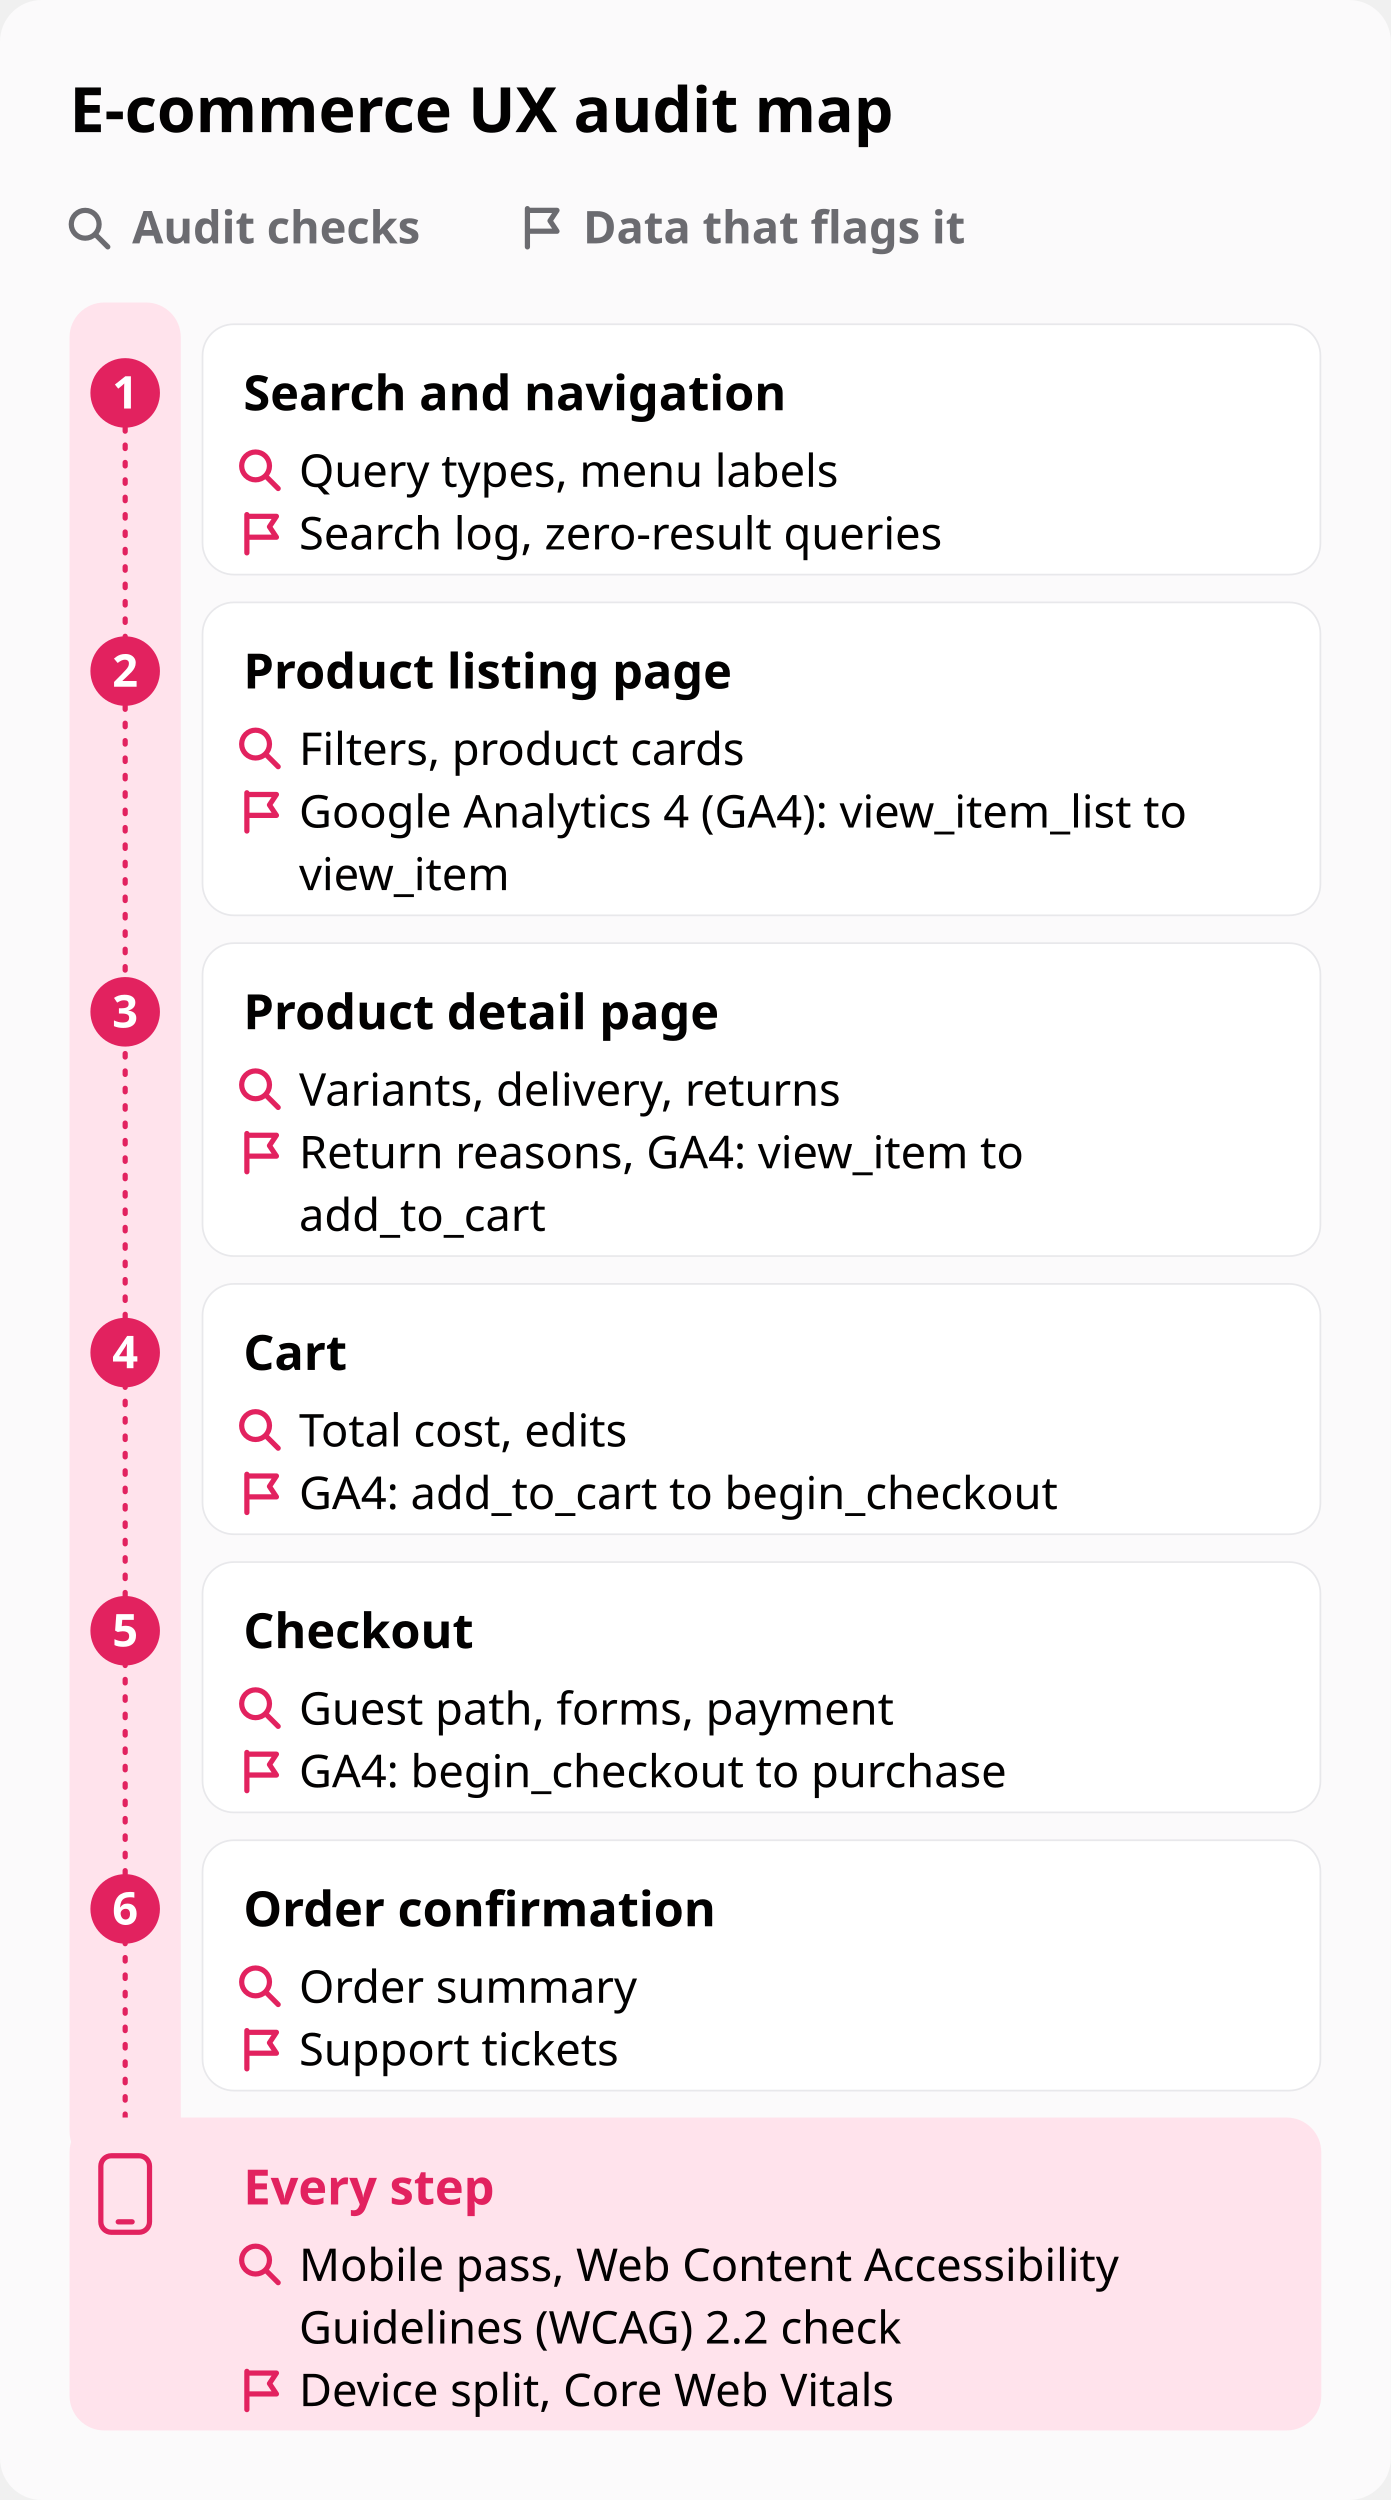
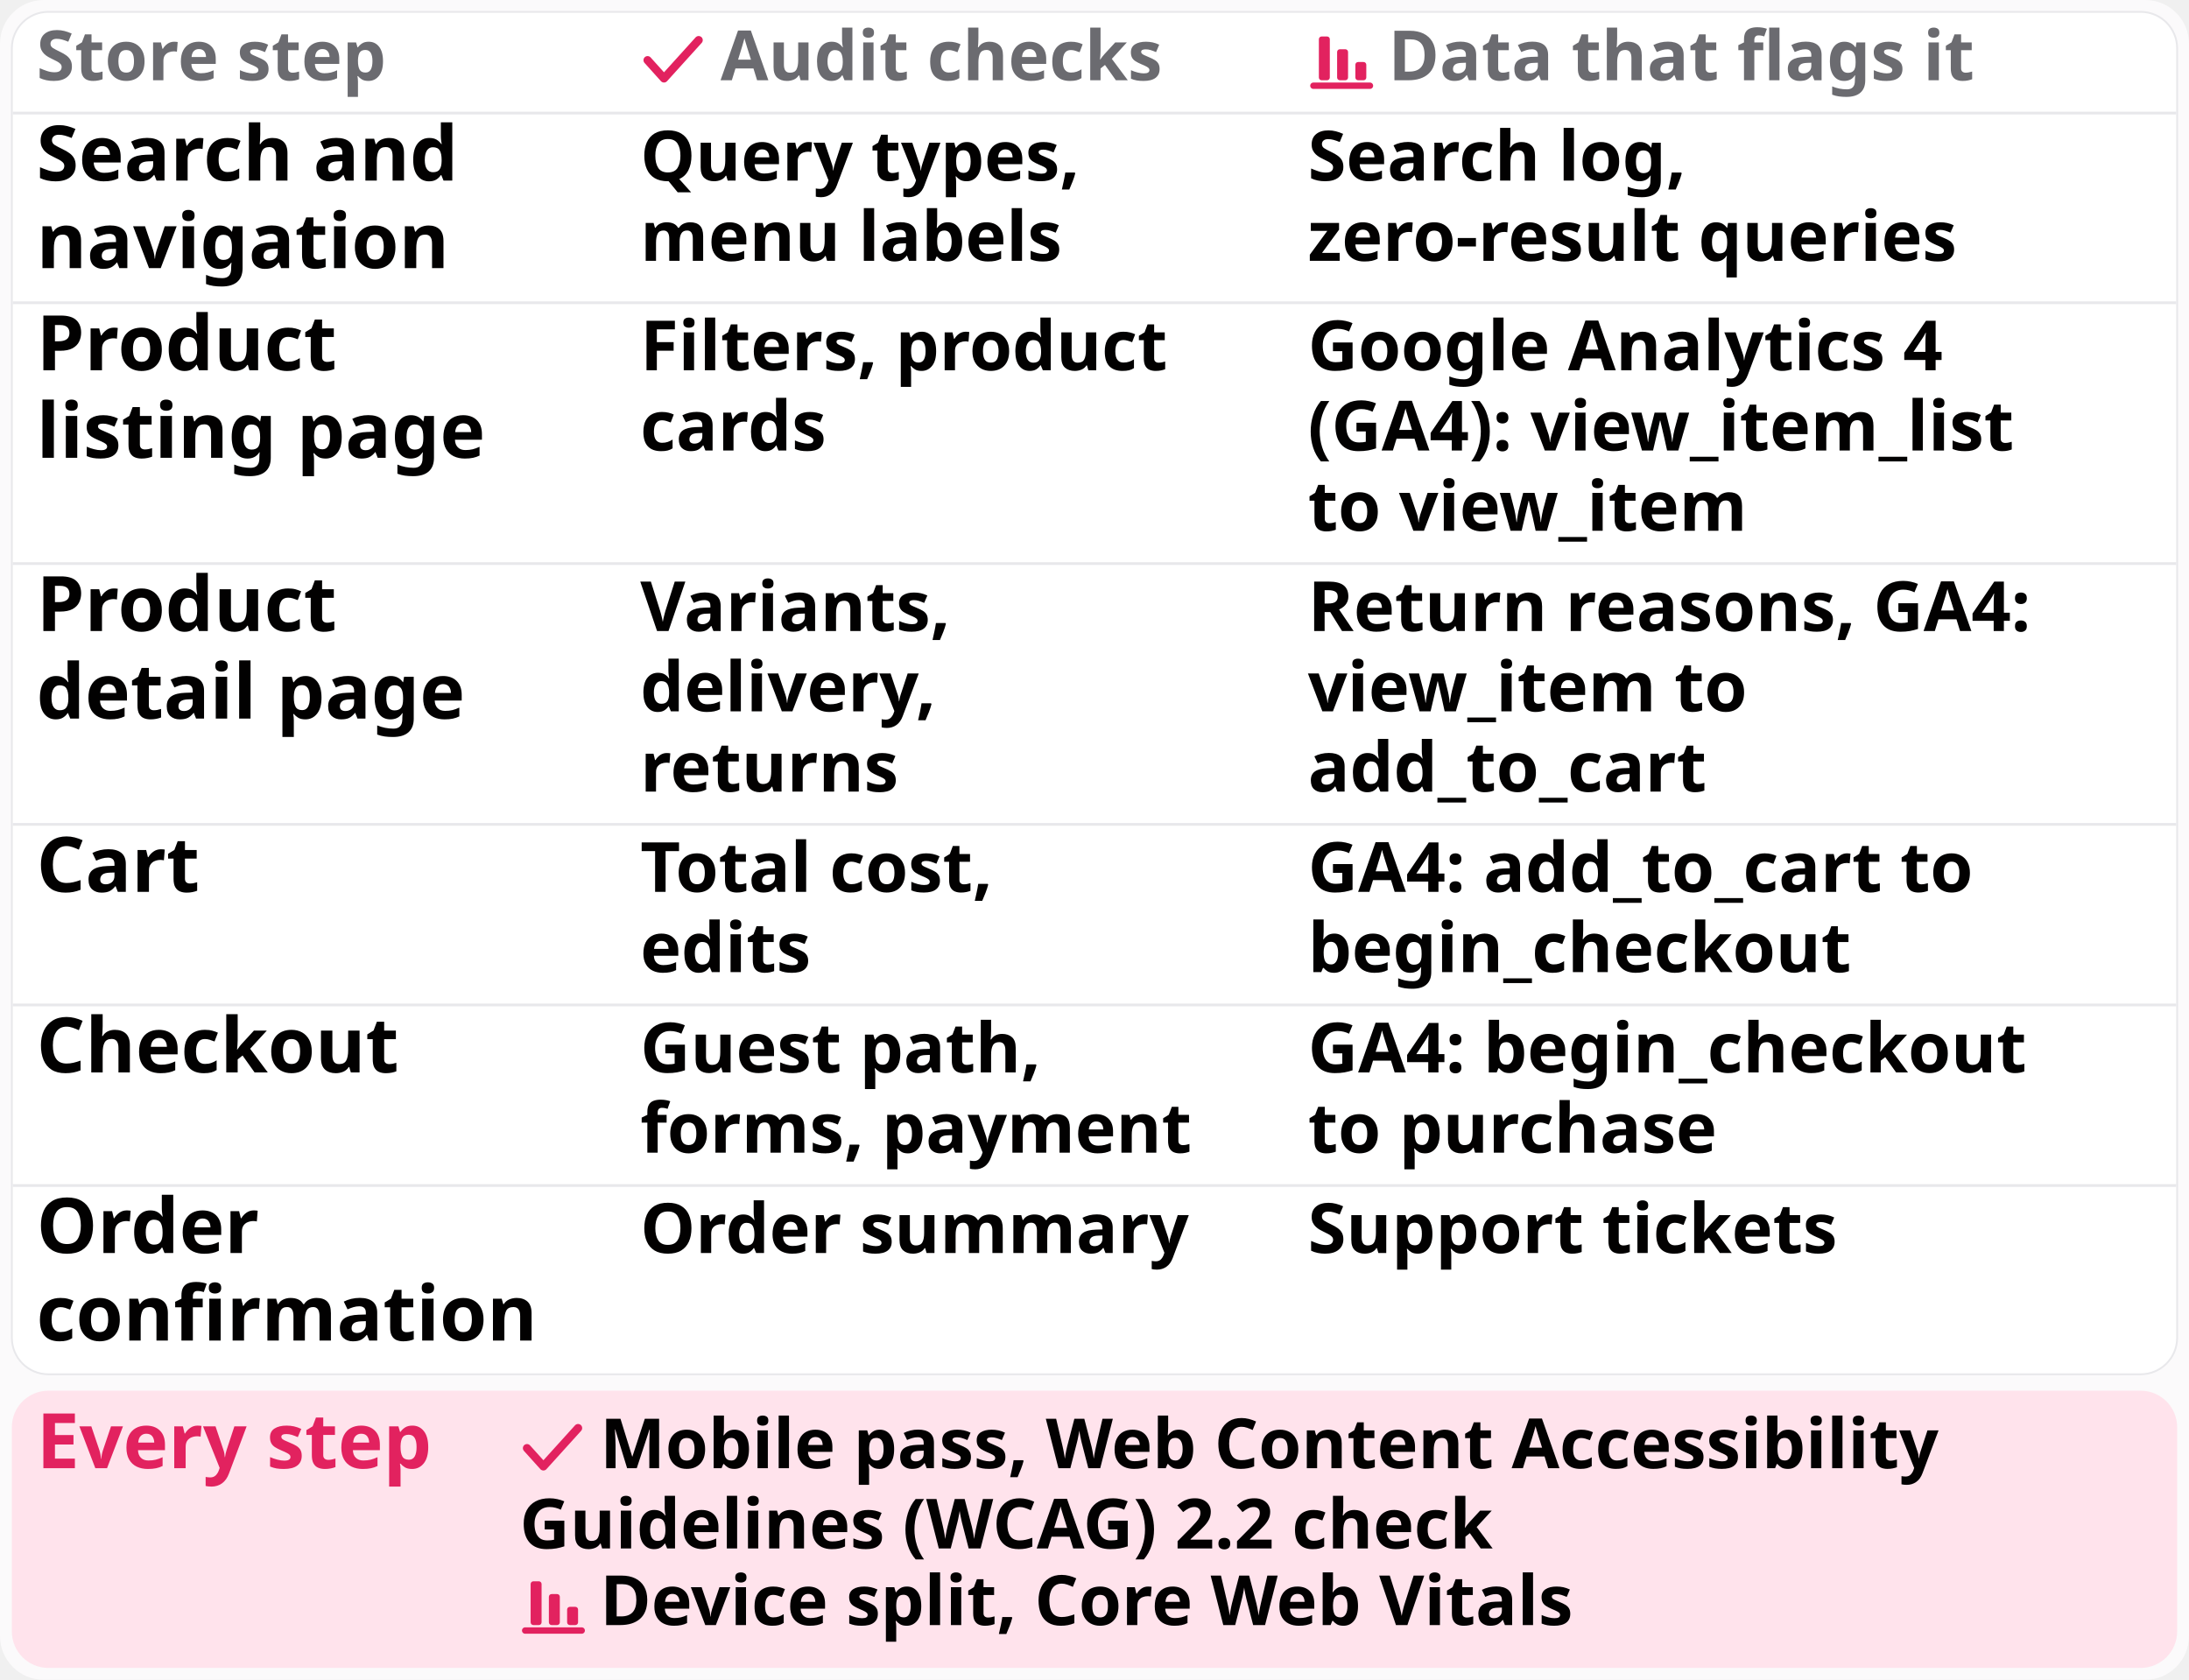
- <svg xmlns="http://www.w3.org/2000/svg" viewBox="0 0 800 1438" width="800" height="1438" font-family="Manrope, system-ui, sans-serif">
-   <rect width="800" height="1438" rx="24" fill="#FBFAFB" />
-   <text x="40" y="76" font-size="36" font-weight="800" fill="#020101">E-commerce UX audit map</text>
-   <circle cx="49" cy="129" r="8" fill="none" stroke="#6B6B70" stroke-width="3" />
-   <path d="M55 135 l7 7" stroke="#6B6B70" stroke-width="3" stroke-linecap="round" />
-   <text x="76" y="140" font-size="26" font-weight="600" fill="#6B6B70">Audit checks</text>
-   <path d="M303.37 142 V120 M303.37 121 H320.37 l-4 6 l4 6 H303.37" fill="none" stroke="#6B6B70" stroke-width="3" stroke-linecap="round" stroke-linejoin="round" />
-   <text x="335.37" y="140" font-size="26" font-weight="600" fill="#6B6B70">Data that flags it</text>
-   <rect x="40" y="174" width="64" height="1072" rx="20" fill="#FFE3EC" />
-   <path d="M72 226 V1218" stroke="#E2225F" stroke-width="3" stroke-dasharray="2 8" stroke-linecap="round" />
+ <svg xmlns="http://www.w3.org/2000/svg" viewBox="0 0 1200 921" width="1200" height="921" font-family="Manrope, system-ui, sans-serif">
+   <rect width="1200" height="921" rx="24" fill="#FBFAFB" />
  <g class="card">
-     <rect x="116.5" y="186.5" width="643" height="144" rx="18" fill="#FFFFFF" stroke="#E8E8EB" />
-     <text x="140" y="236" font-size="28" font-weight="800" fill="#020101">Search and navigation</text>
-     <circle cx="147" cy="268" r="8" fill="none" stroke="#E2225F" stroke-width="3" />
-     <path d="M153 274 l7 7" stroke="#E2225F" stroke-width="3" stroke-linecap="round" />
-     <text x="172" y="280" font-size="26" font-weight="400" fill="#020101">Query types, menu labels</text>
-     <path d="M142 318 V296 M142 297 H159 l-4 6 l4 6 H142" fill="none" stroke="#E2225F" stroke-width="3" stroke-linecap="round" stroke-linejoin="round" />
-     <text x="172" y="316" font-size="26" font-weight="400" fill="#020101">Search log, zero-result queries</text>
+     <rect x="6.5" y="6.5" width="1187" height="747" rx="20" fill="#FFFFFF" stroke="#E8E8EB" />
+     <path d="M7 62 H1193" stroke="#E8E8EB" stroke-width="1.5" />
+     <path d="M7 166 H1193" stroke="#E8E8EB" stroke-width="1.5" />
+     <path d="M7 309 H1193" stroke="#E8E8EB" stroke-width="1.5" />
+     <path d="M7 452 H1193" stroke="#E8E8EB" stroke-width="1.5" />
+     <path d="M7 551 H1193" stroke="#E8E8EB" stroke-width="1.5" />
+     <path d="M7 650 H1193" stroke="#E8E8EB" stroke-width="1.5" />
+     <text x="20" y="44" font-size="38" font-weight="800" fill="#6B6B70">Store step</text>
+     <path d="M355 33 l9 10 l19 -21" fill="none" stroke="#E2225F" stroke-width="4.5" stroke-linecap="round" stroke-linejoin="round" />
+     <text x="395" y="44" font-size="38" font-weight="800" fill="#6B6B70">Audit checks</text>
+     <path d="M720 47 H751" fill="none" stroke="#E2225F" stroke-width="3.5" stroke-linecap="round" stroke-linejoin="round" />
+     <rect x="723" y="20" width="6" height="24" rx="1.5" fill="#E2225F" />
+     <rect x="733" y="27" width="6" height="17" rx="1.5" fill="#E2225F" />
+     <rect x="743" y="34" width="6" height="10" rx="1.5" fill="#E2225F" />
+     <text x="761" y="44" font-size="38" font-weight="800" fill="#6B6B70">Data that flags it</text>
+     <text x="20" y="99" font-size="42" font-weight="800" fill="#020101">Search and</text>
+     <text x="20" y="147" font-size="42" font-weight="800" fill="#020101">navigation</text>
+     <text x="351" y="99" font-size="38" font-weight="600" fill="#020101">Query types,</text>
+     <text x="351" y="143" font-size="38" font-weight="600" fill="#020101">menu labels</text>
+     <text x="717" y="99" font-size="38" font-weight="600" fill="#020101">Search log,</text>
+     <text x="717" y="143" font-size="38" font-weight="600" fill="#020101">zero-result queries</text>
+     <text x="20" y="203" font-size="42" font-weight="800" fill="#020101">Product</text>
+     <text x="20" y="251" font-size="42" font-weight="800" fill="#020101">listing page</text>
+     <text x="351" y="203" font-size="38" font-weight="600" fill="#020101">Filters, product</text>
+     <text x="351" y="247" font-size="38" font-weight="600" fill="#020101">cards</text>
+     <text x="717" y="203" font-size="38" font-weight="600" fill="#020101">Google Analytics 4</text>
+     <text x="717" y="247" font-size="38" font-weight="600" fill="#020101">(GA4): view_item_list</text>
+     <text x="717" y="291" font-size="38" font-weight="600" fill="#020101">to view_item</text>
+     <text x="20" y="346" font-size="42" font-weight="800" fill="#020101">Product</text>
+     <text x="20" y="394" font-size="42" font-weight="800" fill="#020101">detail page</text>
+     <text x="351" y="346" font-size="38" font-weight="600" fill="#020101">Variants,</text>
+     <text x="351" y="390" font-size="38" font-weight="600" fill="#020101">delivery,</text>
+     <text x="351" y="434" font-size="38" font-weight="600" fill="#020101">returns</text>
+     <text x="717" y="346" font-size="38" font-weight="600" fill="#020101">Return reasons, GA4:</text>
+     <text x="717" y="390" font-size="38" font-weight="600" fill="#020101">view_item to</text>
+     <text x="717" y="434" font-size="38" font-weight="600" fill="#020101">add_to_cart</text>
+     <text x="20" y="489" font-size="42" font-weight="800" fill="#020101">Cart</text>
+     <text x="351" y="489" font-size="38" font-weight="600" fill="#020101">Total cost,</text>
+     <text x="351" y="533" font-size="38" font-weight="600" fill="#020101">edits</text>
+     <text x="717" y="489" font-size="38" font-weight="600" fill="#020101">GA4: add_to_cart to</text>
+     <text x="717" y="533" font-size="38" font-weight="600" fill="#020101">begin_checkout</text>
+     <text x="20" y="588" font-size="42" font-weight="800" fill="#020101">Checkout</text>
+     <text x="351" y="588" font-size="38" font-weight="600" fill="#020101">Guest path,</text>
+     <text x="351" y="632" font-size="38" font-weight="600" fill="#020101">forms, payment</text>
+     <text x="717" y="588" font-size="38" font-weight="600" fill="#020101">GA4: begin_checkout</text>
+     <text x="717" y="632" font-size="38" font-weight="600" fill="#020101">to purchase</text>
+     <text x="20" y="687" font-size="42" font-weight="800" fill="#020101">Order</text>
+     <text x="20" y="735" font-size="42" font-weight="800" fill="#020101">confirmation</text>
+     <text x="351" y="687" font-size="38" font-weight="600" fill="#020101">Order summary</text>
+     <text x="717" y="687" font-size="38" font-weight="600" fill="#020101">Support tickets</text>
  </g>
  <g class="card">
-     <rect x="116.5" y="346.5" width="643" height="180" rx="18" fill="#FFFFFF" stroke="#E8E8EB" />
-     <text x="140" y="396" font-size="28" font-weight="800" fill="#020101">Product listing page</text>
-     <circle cx="147" cy="428" r="8" fill="none" stroke="#E2225F" stroke-width="3" />
-     <path d="M153 434 l7 7" stroke="#E2225F" stroke-width="3" stroke-linecap="round" />
-     <text x="172" y="440" font-size="26" font-weight="400" fill="#020101">Filters, product cards</text>
-     <path d="M142 478 V456 M142 457 H159 l-4 6 l4 6 H142" fill="none" stroke="#E2225F" stroke-width="3" stroke-linecap="round" stroke-linejoin="round" />
-     <text x="172" y="476" font-size="26" font-weight="400" fill="#020101">Google Analytics 4 (GA4): view_item_list to</text>
-     <text x="172" y="512" font-size="26" font-weight="400" fill="#020101">view_item</text>
-   </g>
-   <g class="card">
-     <rect x="116.5" y="542.5" width="643" height="180" rx="18" fill="#FFFFFF" stroke="#E8E8EB" />
-     <text x="140" y="592" font-size="28" font-weight="800" fill="#020101">Product detail page</text>
-     <circle cx="147" cy="624" r="8" fill="none" stroke="#E2225F" stroke-width="3" />
-     <path d="M153 630 l7 7" stroke="#E2225F" stroke-width="3" stroke-linecap="round" />
-     <text x="172" y="636" font-size="26" font-weight="400" fill="#020101">Variants, delivery, returns</text>
-     <path d="M142 674 V652 M142 653 H159 l-4 6 l4 6 H142" fill="none" stroke="#E2225F" stroke-width="3" stroke-linecap="round" stroke-linejoin="round" />
-     <text x="172" y="672" font-size="26" font-weight="400" fill="#020101">Return reasons, GA4: view_item to</text>
-     <text x="172" y="708" font-size="26" font-weight="400" fill="#020101">add_to_cart</text>
-   </g>
-   <g class="card">
-     <rect x="116.5" y="738.5" width="643" height="144" rx="18" fill="#FFFFFF" stroke="#E8E8EB" />
-     <text x="140" y="788" font-size="28" font-weight="800" fill="#020101">Cart</text>
-     <circle cx="147" cy="820" r="8" fill="none" stroke="#E2225F" stroke-width="3" />
-     <path d="M153 826 l7 7" stroke="#E2225F" stroke-width="3" stroke-linecap="round" />
-     <text x="172" y="832" font-size="26" font-weight="400" fill="#020101">Total cost, edits</text>
-     <path d="M142 870 V848 M142 849 H159 l-4 6 l4 6 H142" fill="none" stroke="#E2225F" stroke-width="3" stroke-linecap="round" stroke-linejoin="round" />
-     <text x="172" y="868" font-size="26" font-weight="400" fill="#020101">GA4: add_to_cart to begin_checkout</text>
-   </g>
-   <g class="card">
-     <rect x="116.5" y="898.5" width="643" height="144" rx="18" fill="#FFFFFF" stroke="#E8E8EB" />
-     <text x="140" y="948" font-size="28" font-weight="800" fill="#020101">Checkout</text>
-     <circle cx="147" cy="980" r="8" fill="none" stroke="#E2225F" stroke-width="3" />
-     <path d="M153 986 l7 7" stroke="#E2225F" stroke-width="3" stroke-linecap="round" />
-     <text x="172" y="992" font-size="26" font-weight="400" fill="#020101">Guest path, forms, payment</text>
-     <path d="M142 1030 V1008 M142 1009 H159 l-4 6 l4 6 H142" fill="none" stroke="#E2225F" stroke-width="3" stroke-linecap="round" stroke-linejoin="round" />
-     <text x="172" y="1028" font-size="26" font-weight="400" fill="#020101">GA4: begin_checkout to purchase</text>
-   </g>
-   <g class="card">
-     <rect x="116.5" y="1058.5" width="643" height="144" rx="18" fill="#FFFFFF" stroke="#E8E8EB" />
-     <text x="140" y="1108" font-size="28" font-weight="800" fill="#020101">Order confirmation</text>
-     <circle cx="147" cy="1140" r="8" fill="none" stroke="#E2225F" stroke-width="3" />
-     <path d="M153 1146 l7 7" stroke="#E2225F" stroke-width="3" stroke-linecap="round" />
-     <text x="172" y="1152" font-size="26" font-weight="400" fill="#020101">Order summary</text>
-     <path d="M142 1190 V1168 M142 1169 H159 l-4 6 l4 6 H142" fill="none" stroke="#E2225F" stroke-width="3" stroke-linecap="round" stroke-linejoin="round" />
-     <text x="172" y="1188" font-size="26" font-weight="400" fill="#020101">Support tickets</text>
-   </g>
-   <circle cx="72" cy="226" r="20" fill="#E2225F" />
-   <text x="72" y="235" font-size="26" font-weight="800" fill="#FFFFFF" text-anchor="middle">1</text>
-   <circle cx="72" cy="386" r="20" fill="#E2225F" />
-   <text x="72" y="395" font-size="26" font-weight="800" fill="#FFFFFF" text-anchor="middle">2</text>
-   <circle cx="72" cy="582" r="20" fill="#E2225F" />
-   <text x="72" y="591" font-size="26" font-weight="800" fill="#FFFFFF" text-anchor="middle">3</text>
-   <circle cx="72" cy="778" r="20" fill="#E2225F" />
-   <text x="72" y="787" font-size="26" font-weight="800" fill="#FFFFFF" text-anchor="middle">4</text>
-   <circle cx="72" cy="938" r="20" fill="#E2225F" />
-   <text x="72" y="947" font-size="26" font-weight="800" fill="#FFFFFF" text-anchor="middle">5</text>
-   <circle cx="72" cy="1098" r="20" fill="#E2225F" />
-   <text x="72" y="1107" font-size="26" font-weight="800" fill="#FFFFFF" text-anchor="middle">6</text>
-   <g class="card">
-     <rect x="40" y="1218" width="720" height="180" rx="20" fill="#FFE3EC" />
-     <text x="140" y="1268" font-size="28" font-weight="800" fill="#E2225F">Every step</text>
-     <rect x="58" y="1240" width="28" height="44" rx="6" fill="none" stroke="#E2225F" stroke-width="3" />
-     <path d="M68 1278 h8" stroke="#E2225F" stroke-width="3" stroke-linecap="round" />
-     <circle cx="147" cy="1300" r="8" fill="none" stroke="#E2225F" stroke-width="3" />
-     <path d="M153 1306 l7 7" stroke="#E2225F" stroke-width="3" stroke-linecap="round" />
-     <text x="172" y="1312" font-size="26" font-weight="400" fill="#020101">Mobile pass, Web Content Accessibility</text>
-     <text x="172" y="1348" font-size="26" font-weight="400" fill="#020101">Guidelines (WCAG) 2.2 check</text>
-     <path d="M142 1386 V1364 M142 1365 H159 l-4 6 l4 6 H142" fill="none" stroke="#E2225F" stroke-width="3" stroke-linecap="round" stroke-linejoin="round" />
-     <text x="172" y="1384" font-size="26" font-weight="400" fill="#020101">Device split, Core Web Vitals</text>
+     <rect x="6.5" y="762.5" width="1187" height="152" rx="20" fill="#FFE3EC" />
+     <text x="20" y="805" font-size="42" font-weight="800" fill="#E2225F">Every step</text>
+     <path d="M288.893 794 l9 10 l19 -21" fill="none" stroke="#E2225F" stroke-width="4.5" stroke-linecap="round" stroke-linejoin="round" />
+     <text x="328.893" y="805" font-size="38" font-weight="600" fill="#020101">Mobile pass, Web Content Accessibility</text>
+     <text x="284.893" y="849" font-size="38" font-weight="600" fill="#020101">Guidelines (WCAG) 2.2 check</text>
+     <path d="M287.893 894 H318.893" fill="none" stroke="#E2225F" stroke-width="3.5" stroke-linecap="round" stroke-linejoin="round" />
+     <rect x="290.893" y="867" width="6" height="24" rx="1.5" fill="#E2225F" />
+     <rect x="300.893" y="874" width="6" height="17" rx="1.5" fill="#E2225F" />
+     <rect x="310.893" y="881" width="6" height="10" rx="1.5" fill="#E2225F" />
+     <text x="328.893" y="891" font-size="38" font-weight="600" fill="#020101">Device split, Core Web Vitals</text>
  </g>
</svg>
